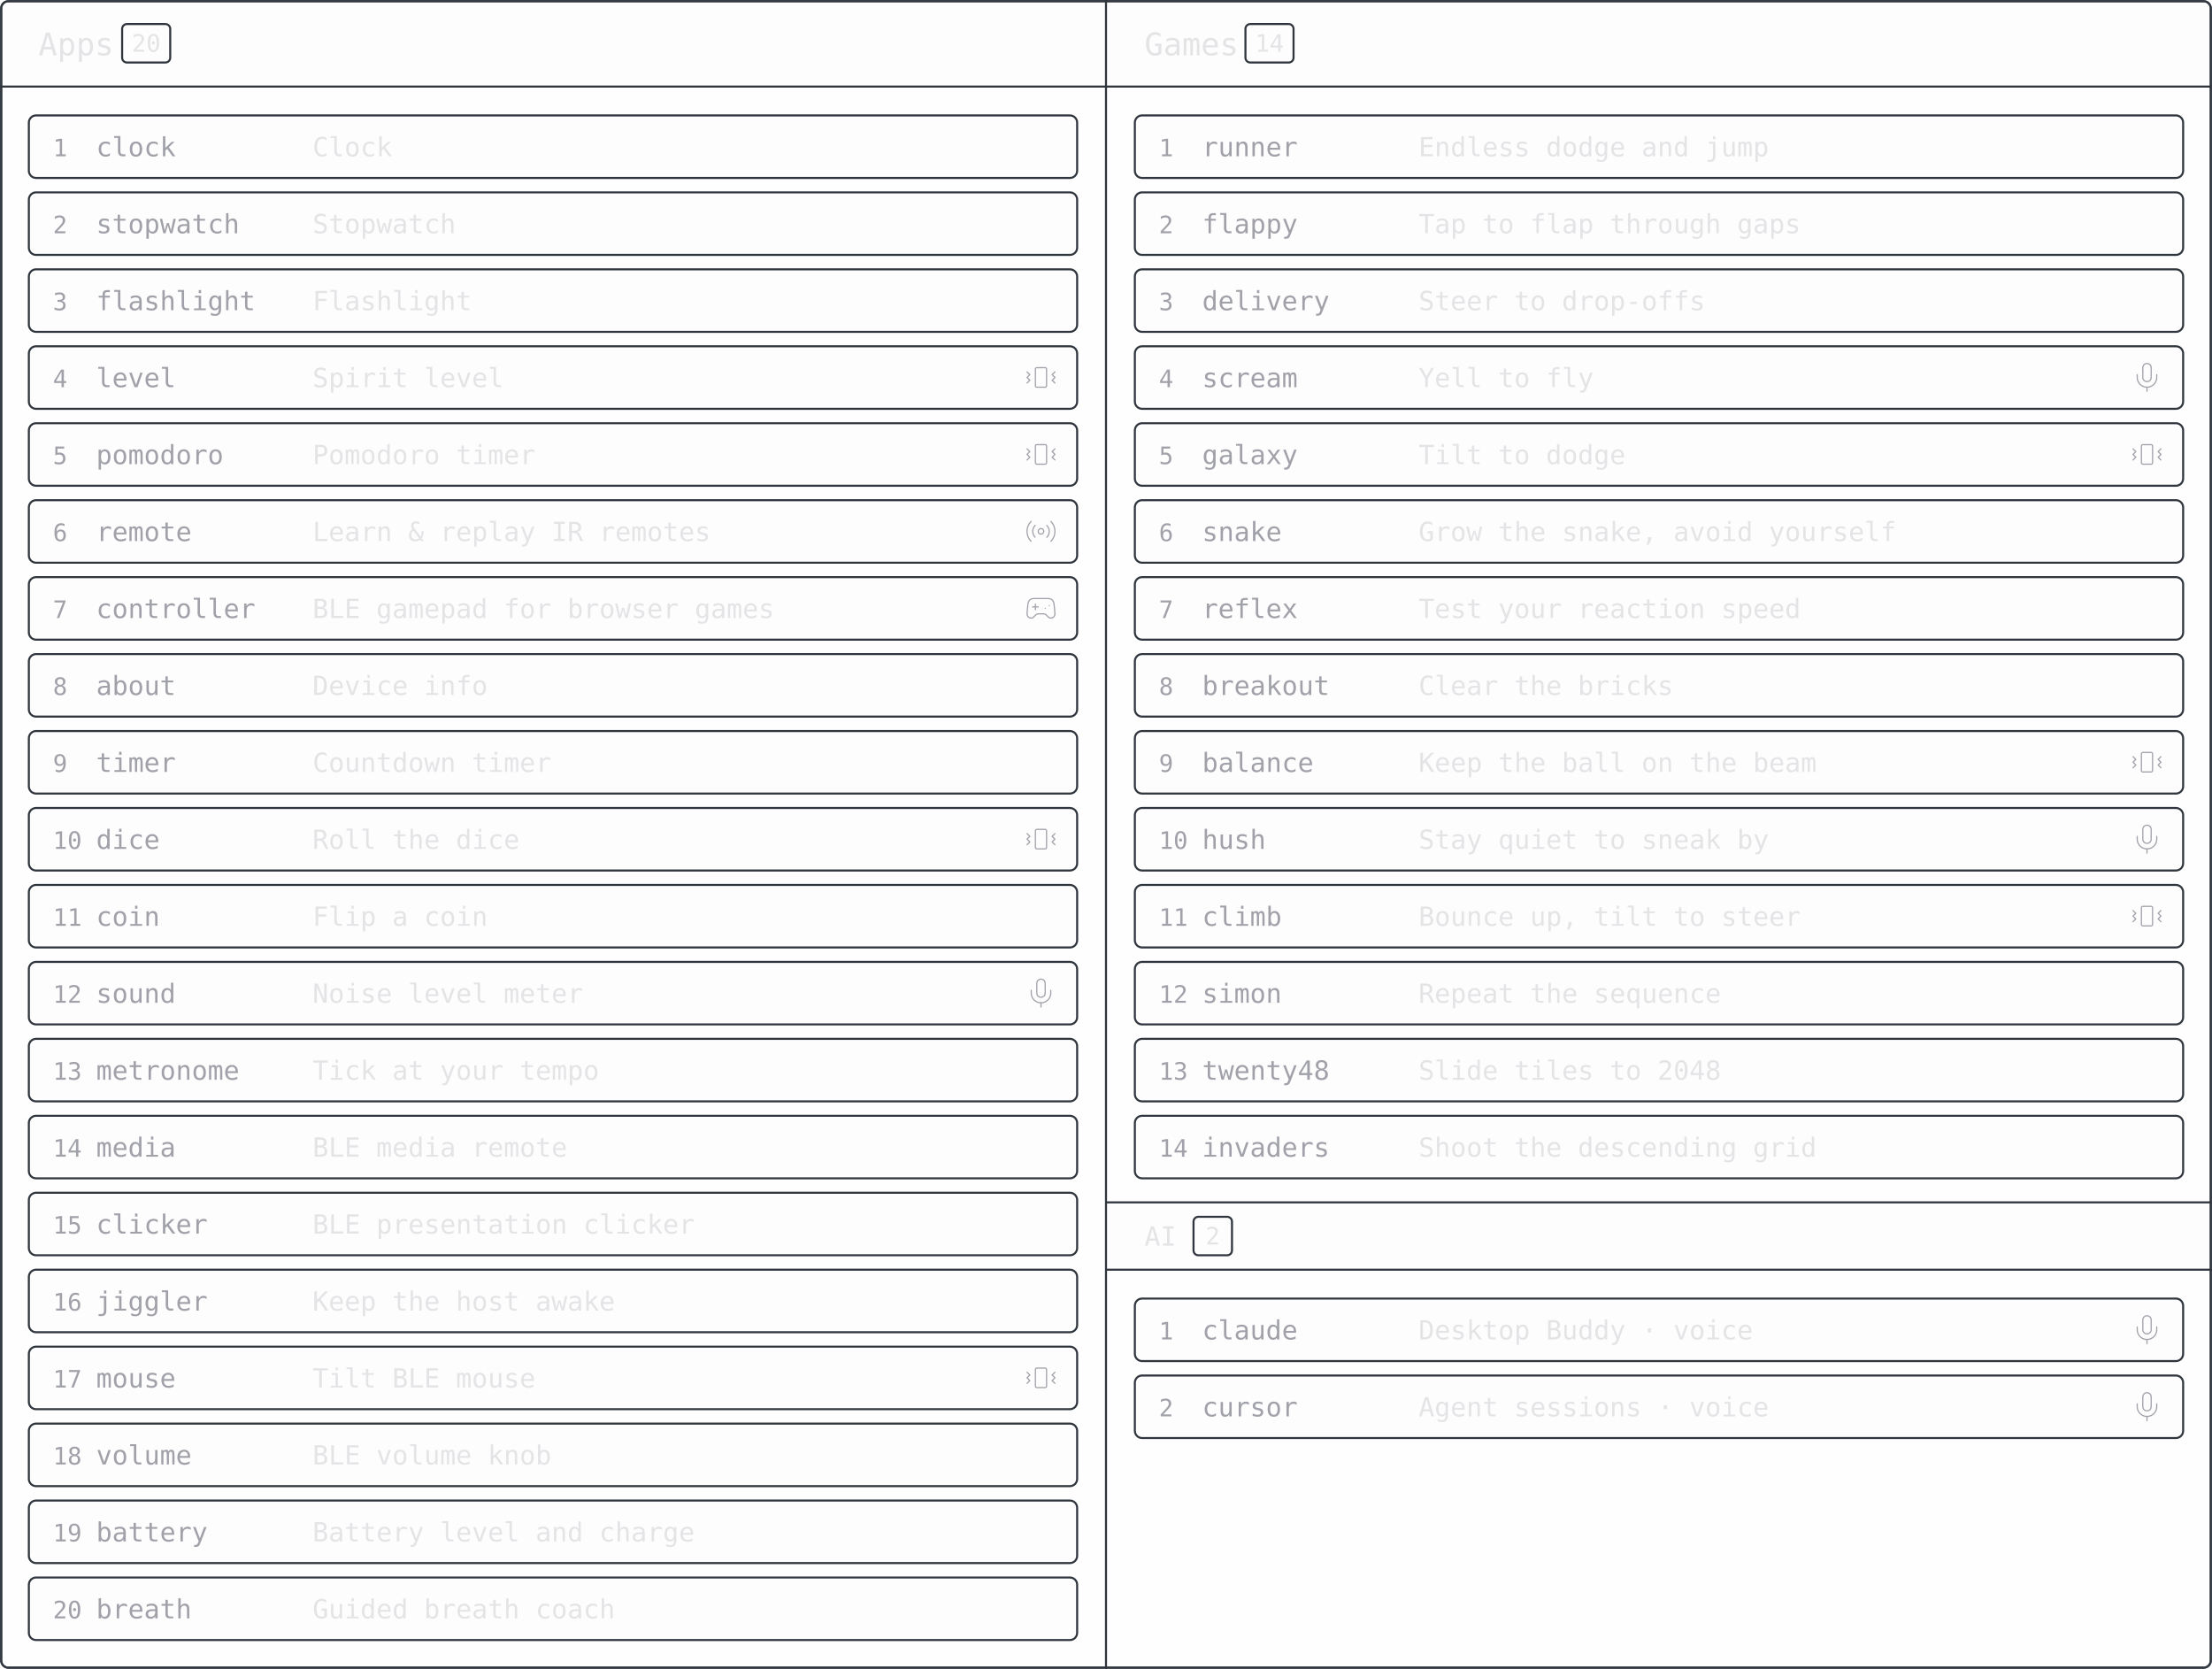
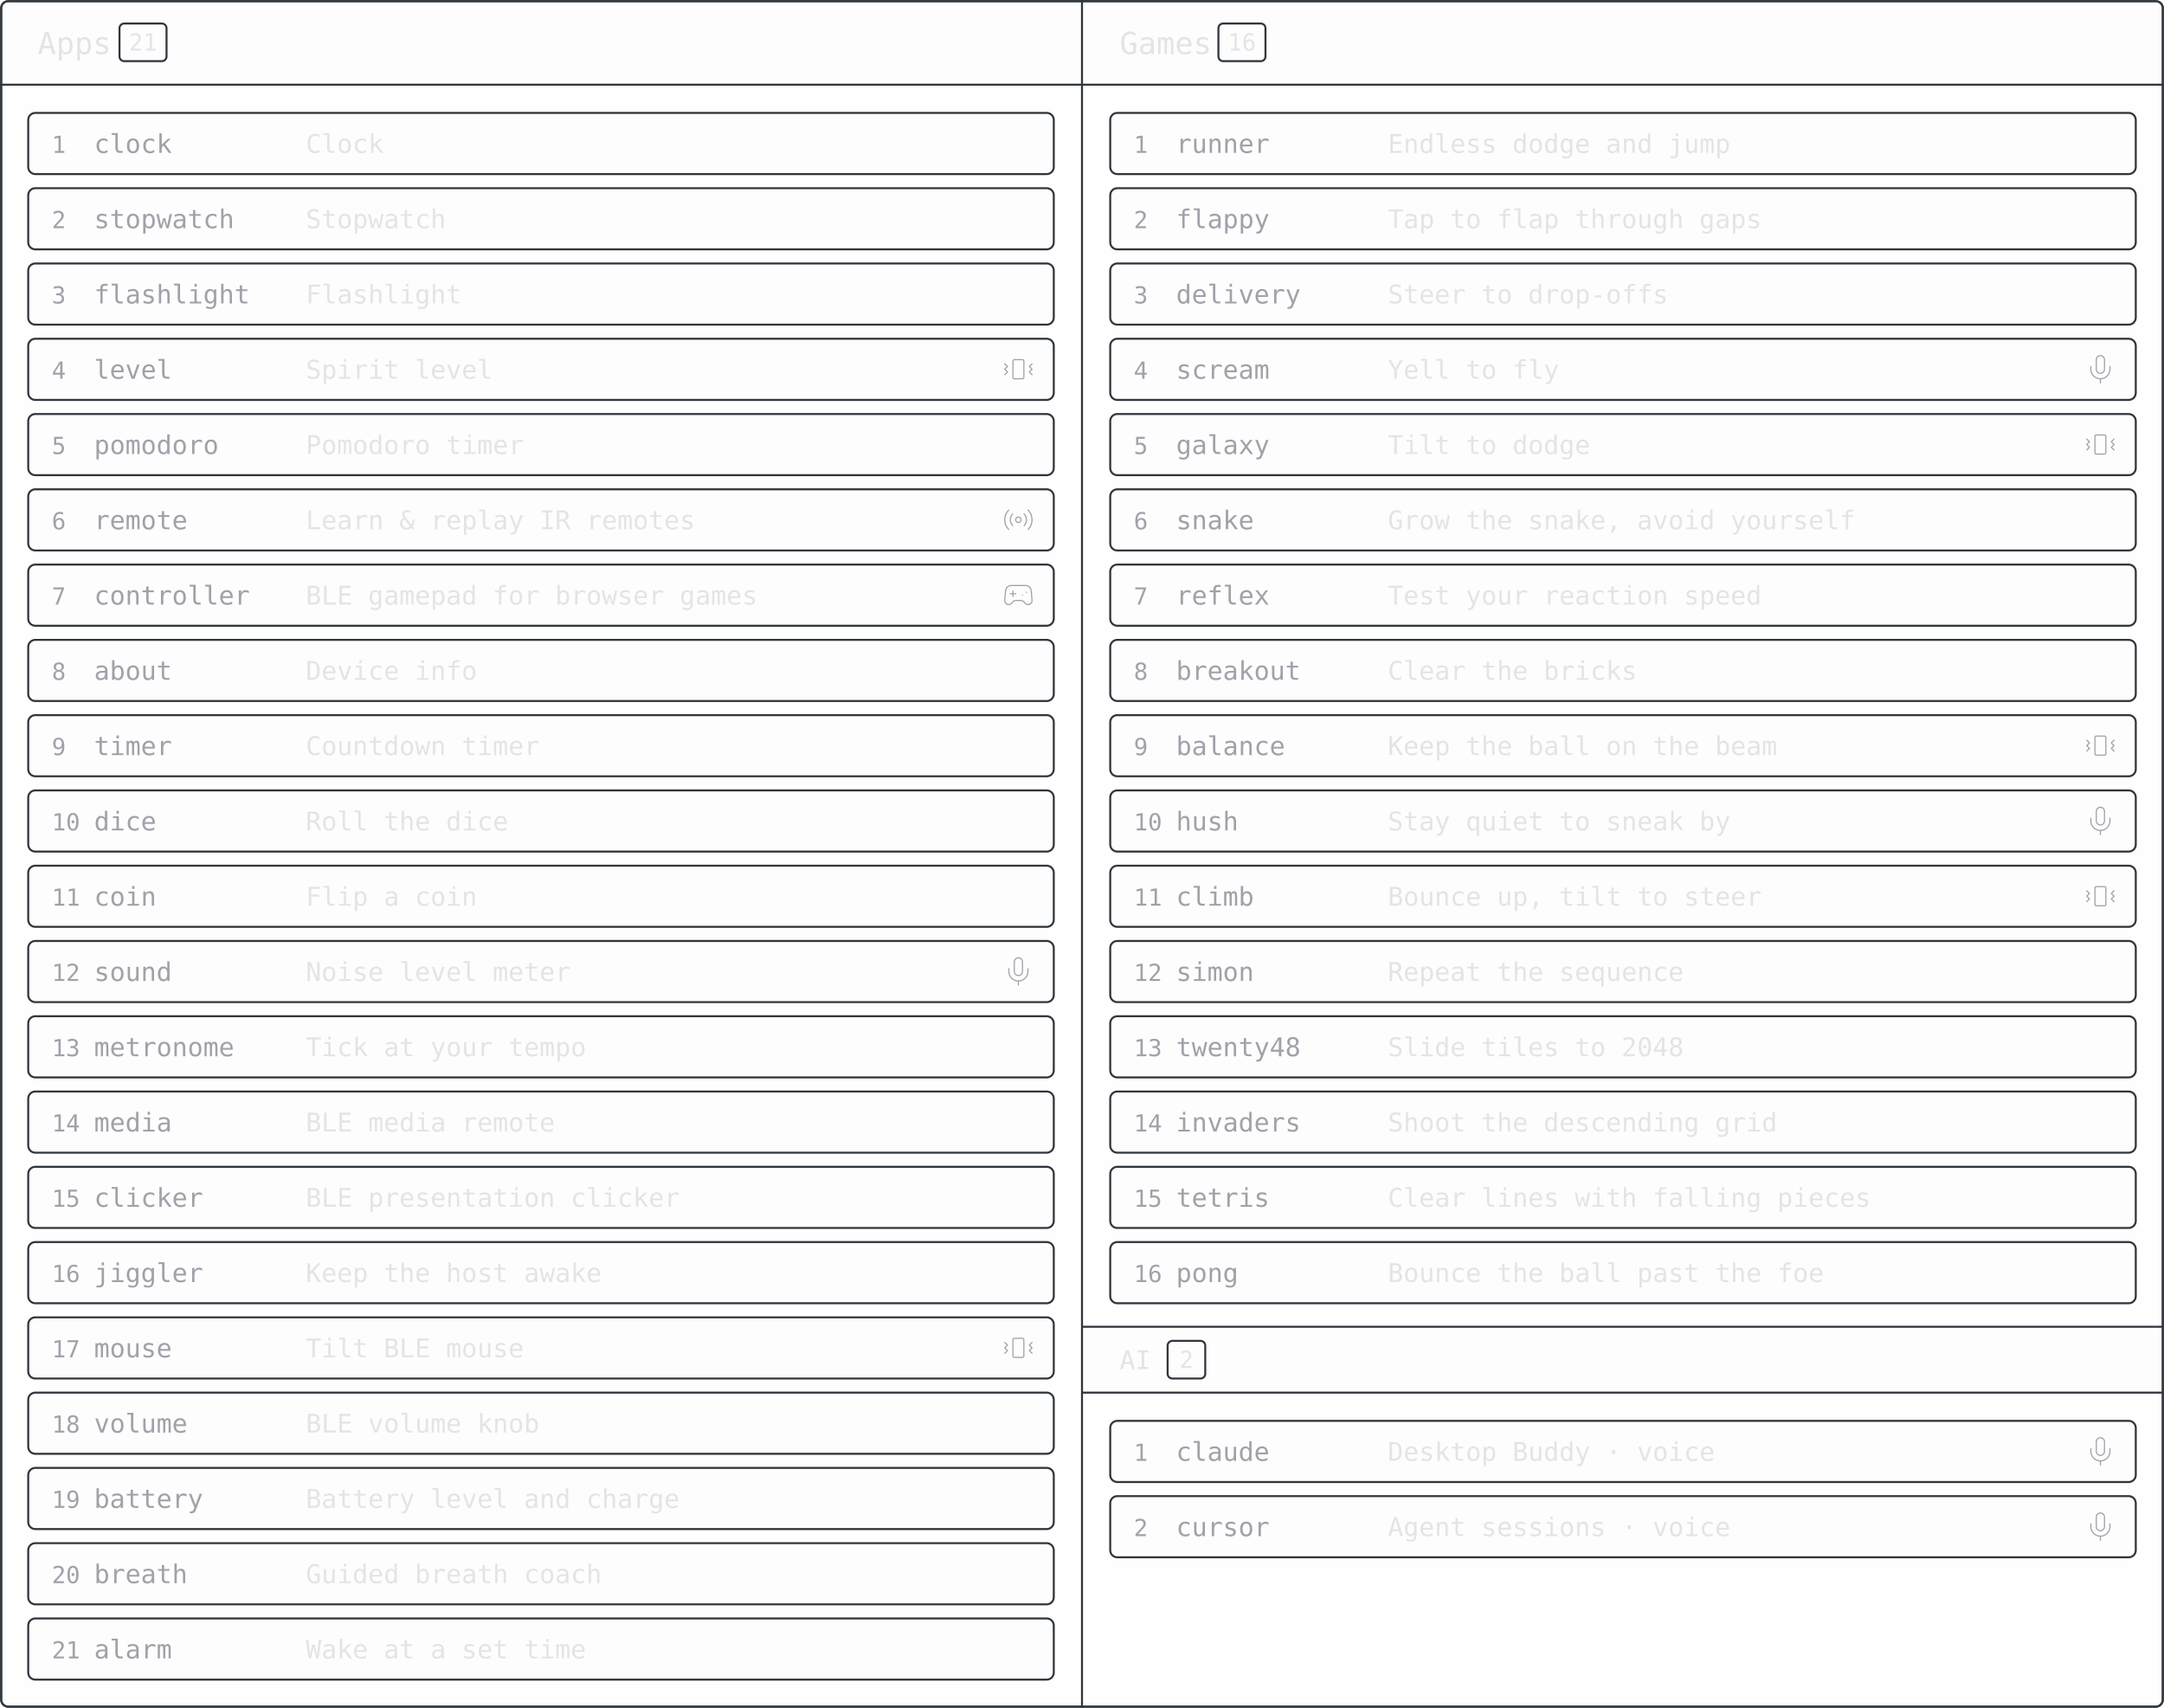
- <svg xmlns="http://www.w3.org/2000/svg" width="920" height="694" viewBox="0 0 920 694" role="img" aria-label="Apps, games, and AI catalog">
+ <svg xmlns="http://www.w3.org/2000/svg" width="920" height="726" viewBox="0 0 920 726" role="img" aria-label="Apps, games, and AI catalog">
  <style>
    text { font-family: ui-monospace, "SF Mono", Menlo, Consolas, monospace; }
    rect, path, line, circle { stroke-width: 0.85; }
    .panel { fill: rgba(228, 228, 231, 0.02); stroke: #30363d; }
    .bar-t { fill: rgba(228, 228, 231, 0.05); stroke: none; }
    .grid { stroke: #30363d; }
    .head { font-size: 13px; font-weight: 500; fill: #e4e4e7; }
    .sub { font-size: 11px; font-weight: 500; fill: #e4e4e7; }
    .badge { fill: none; stroke: #30363d; }
    .badge-t { font-size: 10px; fill: #e4e4e7; }
    .row { fill: rgba(228, 228, 231, 0.03); stroke: #30363d; }
    .idx { font-size: 10px; fill: #a1a1aa; }
    .id { font-size: 11px; fill: #a1a1aa; }
    .lbl { font-size: 11px; fill: #e4e4e7; }
    .ico { fill: none; stroke: #a1a1aa; stroke-width: 1.5; stroke-linecap: round; stroke-linejoin: round; }
  </style>
-   <rect class="panel" x="0.5" y="0.5" width="919" height="693" rx="3" />
+   <rect class="panel" x="0.5" y="0.5" width="919" height="725" rx="3" />
  <path class="bar-t" d="M0,3 A3,3 0 0 1 3,0 H460.0 A3,3 0 0 1 460.0,3 V36 H0 Z" />
  <line class="grid" x1="0" y1="36" x2="460.0" y2="36" />
  <text class="head" x="16" y="23">Apps</text>
  <rect class="badge" x="50.8" y="10.0" width="20" height="16" rx="2" />
-   <text class="badge-t" x="60.8" y="21.5" text-anchor="middle">20</text>
+   <text class="badge-t" x="60.8" y="21.5" text-anchor="middle">21</text>
  <rect class="row" x="12.0" y="48" width="436.0" height="26" rx="3" />
  <text class="idx" x="22.0" y="65">1</text>
  <text class="id" x="40.0" y="65">clock</text>
  <text class="lbl" x="130.0" y="65">Clock</text>
  <rect class="row" x="12.0" y="80" width="436.0" height="26" rx="3" />
  <text class="idx" x="22.0" y="97">2</text>
  <text class="id" x="40.0" y="97">stopwatch</text>
  <text class="lbl" x="130.0" y="97">Stopwatch</text>
  <rect class="row" x="12.0" y="112" width="436.0" height="26" rx="3" />
  <text class="idx" x="22.0" y="129">3</text>
  <text class="id" x="40.0" y="129">flashlight</text>
  <text class="lbl" x="130.0" y="129">Flashlight</text>
  <rect class="row" x="12.0" y="144" width="436.0" height="26" rx="3" />
  <text class="idx" x="22.0" y="161">4</text>
  <text class="id" x="40.0" y="161">level</text>
  <text class="lbl" x="130.0" y="161">Spirit level</text>
  <g class="ico" transform="translate(426.0,150) scale(0.58)">
    <path d="m2 8 2 2-2 2 2 2-2 2" />
    <path d="m22 8-2 2 2 2-2 2 2 2" />
    <rect width="8" height="14" x="8" y="5" rx="1" />
  </g>
  <rect class="row" x="12.0" y="176" width="436.0" height="26" rx="3" />
  <text class="idx" x="22.0" y="193">5</text>
  <text class="id" x="40.0" y="193">pomodoro</text>
  <text class="lbl" x="130.0" y="193">Pomodoro timer</text>
-   <g class="ico" transform="translate(426.0,182) scale(0.58)">
-     <path d="m2 8 2 2-2 2 2 2-2 2" />
-     <path d="m22 8-2 2 2 2-2 2 2 2" />
-     <rect width="8" height="14" x="8" y="5" rx="1" />
-   </g>
  <rect class="row" x="12.0" y="208" width="436.0" height="26" rx="3" />
  <text class="idx" x="22.0" y="225">6</text>
  <text class="id" x="40.0" y="225">remote</text>
  <text class="lbl" x="130.0" y="225">Learn &amp; replay IR remotes</text>
  <g class="ico" transform="translate(426.0,214) scale(0.58)">
    <path d="M4.9 19.1C1 15.2 1 8.8 4.9 4.9" />
    <path d="M7.8 16.2c-2.3-2.3-2.3-6.1 0-8.5" />
    <circle cx="12" cy="12" r="2" />
    <path d="M16.2 7.8c2.3 2.3 2.3 6.1 0 8.5" />
    <path d="M19.1 4.9C23 8.8 23 15.2 19.1 19.1" />
  </g>
  <rect class="row" x="12.0" y="240" width="436.0" height="26" rx="3" />
  <text class="idx" x="22.0" y="257">7</text>
  <text class="id" x="40.0" y="257">controller</text>
  <text class="lbl" x="130.0" y="257">BLE gamepad for browser games</text>
  <g class="ico" transform="translate(426.0,246) scale(0.58)">
    <line x1="6" x2="10" y1="11" y2="11" />
    <line x1="8" x2="8" y1="9" y2="13" />
    <line x1="15" x2="15.01" y1="12" y2="12" />
    <line x1="18" x2="18.01" y1="10" y2="10" />
    <path d="M17.32 5H6.68a4 4 0 0 0-3.978 3.59c-.006.052-.01.101-.017.152C2.604 9.416 2 14.456 2 16a3 3 0 0 0 3 3c1 0 1.5-.5 2-1l1.414-1.414A2 2 0 0 1 9.828 16h4.344a2 2 0 0 1 1.414.586L17 18c.5.5 1 1 2 1a3 3 0 0 0 3-3c0-1.545-.604-6.584-.685-7.258-.007-.05-.011-.1-.017-.151A4 4 0 0 0 17.32 5z" />
  </g>
  <rect class="row" x="12.0" y="272" width="436.0" height="26" rx="3" />
  <text class="idx" x="22.0" y="289">8</text>
  <text class="id" x="40.0" y="289">about</text>
  <text class="lbl" x="130.0" y="289">Device info</text>
  <rect class="row" x="12.0" y="304" width="436.0" height="26" rx="3" />
  <text class="idx" x="22.0" y="321">9</text>
  <text class="id" x="40.0" y="321">timer</text>
  <text class="lbl" x="130.0" y="321">Countdown timer</text>
  <rect class="row" x="12.0" y="336" width="436.0" height="26" rx="3" />
  <text class="idx" x="22.0" y="353">10</text>
  <text class="id" x="40.0" y="353">dice</text>
  <text class="lbl" x="130.0" y="353">Roll the dice</text>
-   <g class="ico" transform="translate(426.0,342) scale(0.58)">
-     <path d="m2 8 2 2-2 2 2 2-2 2" />
-     <path d="m22 8-2 2 2 2-2 2 2 2" />
-     <rect width="8" height="14" x="8" y="5" rx="1" />
-   </g>
  <rect class="row" x="12.0" y="368" width="436.0" height="26" rx="3" />
  <text class="idx" x="22.0" y="385">11</text>
  <text class="id" x="40.0" y="385">coin</text>
  <text class="lbl" x="130.0" y="385">Flip a coin</text>
  <rect class="row" x="12.0" y="400" width="436.0" height="26" rx="3" />
  <text class="idx" x="22.0" y="417">12</text>
  <text class="id" x="40.0" y="417">sound</text>
  <text class="lbl" x="130.0" y="417">Noise level meter</text>
  <g class="ico" transform="translate(426.0,406) scale(0.58)">
    <path d="M12 2a3 3 0 0 0-3 3v7a3 3 0 0 0 6 0V5a3 3 0 0 0-3-3Z" />
    <path d="M19 10v2a7 7 0 0 1-14 0v-2" />
    <line x1="12" x2="12" y1="19" y2="22" />
  </g>
  <rect class="row" x="12.0" y="432" width="436.0" height="26" rx="3" />
  <text class="idx" x="22.0" y="449">13</text>
  <text class="id" x="40.0" y="449">metronome</text>
  <text class="lbl" x="130.0" y="449">Tick at your tempo</text>
  <rect class="row" x="12.0" y="464" width="436.0" height="26" rx="3" />
  <text class="idx" x="22.0" y="481">14</text>
  <text class="id" x="40.0" y="481">media</text>
  <text class="lbl" x="130.0" y="481">BLE media remote</text>
  <rect class="row" x="12.0" y="496" width="436.0" height="26" rx="3" />
  <text class="idx" x="22.0" y="513">15</text>
  <text class="id" x="40.0" y="513">clicker</text>
  <text class="lbl" x="130.0" y="513">BLE presentation clicker</text>
  <rect class="row" x="12.0" y="528" width="436.0" height="26" rx="3" />
  <text class="idx" x="22.0" y="545">16</text>
  <text class="id" x="40.0" y="545">jiggler</text>
  <text class="lbl" x="130.0" y="545">Keep the host awake</text>
  <rect class="row" x="12.0" y="560" width="436.0" height="26" rx="3" />
  <text class="idx" x="22.0" y="577">17</text>
  <text class="id" x="40.0" y="577">mouse</text>
  <text class="lbl" x="130.0" y="577">Tilt BLE mouse</text>
  <g class="ico" transform="translate(426.0,566) scale(0.58)">
    <path d="m2 8 2 2-2 2 2 2-2 2" />
    <path d="m22 8-2 2 2 2-2 2 2 2" />
    <rect width="8" height="14" x="8" y="5" rx="1" />
  </g>
  <rect class="row" x="12.0" y="592" width="436.0" height="26" rx="3" />
  <text class="idx" x="22.0" y="609">18</text>
  <text class="id" x="40.0" y="609">volume</text>
  <text class="lbl" x="130.0" y="609">BLE volume knob</text>
  <rect class="row" x="12.0" y="624" width="436.0" height="26" rx="3" />
  <text class="idx" x="22.0" y="641">19</text>
  <text class="id" x="40.0" y="641">battery</text>
  <text class="lbl" x="130.0" y="641">Battery level and charge</text>
  <rect class="row" x="12.0" y="656" width="436.0" height="26" rx="3" />
  <text class="idx" x="22.0" y="673">20</text>
  <text class="id" x="40.0" y="673">breath</text>
  <text class="lbl" x="130.0" y="673">Guided breath coach</text>
+   <rect class="row" x="12.0" y="688" width="436.0" height="26" rx="3" />
+   <text class="idx" x="22.0" y="705">21</text>
+   <text class="id" x="40.0" y="705">alarm</text>
+   <text class="lbl" x="130.0" y="705">Wake at a set time</text>
  <path class="bar-t" d="M460.0,3 A3,3 0 0 1 463.0,0 H917 A3,3 0 0 1 920,3 V36 H460.0 Z" />
  <line class="grid" x1="460.0" y1="36" x2="920" y2="36" />
  <text class="head" x="476.0" y="23">Games</text>
  <rect class="badge" x="518.0" y="10.0" width="20" height="16" rx="2" />
-   <text class="badge-t" x="528.0" y="21.5" text-anchor="middle">14</text>
+   <text class="badge-t" x="528.0" y="21.5" text-anchor="middle">16</text>
  <rect class="row" x="472.0" y="48" width="436.0" height="26" rx="3" />
  <text class="idx" x="482.0" y="65">1</text>
  <text class="id" x="500.0" y="65">runner</text>
  <text class="lbl" x="590.0" y="65">Endless dodge and jump</text>
  <rect class="row" x="472.0" y="80" width="436.0" height="26" rx="3" />
  <text class="idx" x="482.0" y="97">2</text>
  <text class="id" x="500.0" y="97">flappy</text>
  <text class="lbl" x="590.0" y="97">Tap to flap through gaps</text>
  <rect class="row" x="472.0" y="112" width="436.0" height="26" rx="3" />
  <text class="idx" x="482.0" y="129">3</text>
  <text class="id" x="500.0" y="129">delivery</text>
  <text class="lbl" x="590.0" y="129">Steer to drop-offs</text>
  <rect class="row" x="472.0" y="144" width="436.0" height="26" rx="3" />
  <text class="idx" x="482.0" y="161">4</text>
  <text class="id" x="500.0" y="161">scream</text>
  <text class="lbl" x="590.0" y="161">Yell to fly</text>
  <g class="ico" transform="translate(886.0,150) scale(0.58)">
    <path d="M12 2a3 3 0 0 0-3 3v7a3 3 0 0 0 6 0V5a3 3 0 0 0-3-3Z" />
    <path d="M19 10v2a7 7 0 0 1-14 0v-2" />
    <line x1="12" x2="12" y1="19" y2="22" />
  </g>
  <rect class="row" x="472.0" y="176" width="436.0" height="26" rx="3" />
  <text class="idx" x="482.0" y="193">5</text>
  <text class="id" x="500.0" y="193">galaxy</text>
  <text class="lbl" x="590.0" y="193">Tilt to dodge</text>
  <g class="ico" transform="translate(886.0,182) scale(0.58)">
    <path d="m2 8 2 2-2 2 2 2-2 2" />
    <path d="m22 8-2 2 2 2-2 2 2 2" />
    <rect width="8" height="14" x="8" y="5" rx="1" />
  </g>
  <rect class="row" x="472.0" y="208" width="436.0" height="26" rx="3" />
  <text class="idx" x="482.0" y="225">6</text>
  <text class="id" x="500.0" y="225">snake</text>
  <text class="lbl" x="590.0" y="225">Grow the snake, avoid yourself</text>
  <rect class="row" x="472.0" y="240" width="436.0" height="26" rx="3" />
  <text class="idx" x="482.0" y="257">7</text>
  <text class="id" x="500.0" y="257">reflex</text>
  <text class="lbl" x="590.0" y="257">Test your reaction speed</text>
  <rect class="row" x="472.0" y="272" width="436.0" height="26" rx="3" />
  <text class="idx" x="482.0" y="289">8</text>
  <text class="id" x="500.0" y="289">breakout</text>
  <text class="lbl" x="590.0" y="289">Clear the bricks</text>
  <rect class="row" x="472.0" y="304" width="436.0" height="26" rx="3" />
  <text class="idx" x="482.0" y="321">9</text>
  <text class="id" x="500.0" y="321">balance</text>
  <text class="lbl" x="590.0" y="321">Keep the ball on the beam</text>
  <g class="ico" transform="translate(886.0,310) scale(0.58)">
    <path d="m2 8 2 2-2 2 2 2-2 2" />
    <path d="m22 8-2 2 2 2-2 2 2 2" />
    <rect width="8" height="14" x="8" y="5" rx="1" />
  </g>
  <rect class="row" x="472.0" y="336" width="436.0" height="26" rx="3" />
  <text class="idx" x="482.0" y="353">10</text>
  <text class="id" x="500.0" y="353">hush</text>
  <text class="lbl" x="590.0" y="353">Stay quiet to sneak by</text>
  <g class="ico" transform="translate(886.0,342) scale(0.58)">
    <path d="M12 2a3 3 0 0 0-3 3v7a3 3 0 0 0 6 0V5a3 3 0 0 0-3-3Z" />
    <path d="M19 10v2a7 7 0 0 1-14 0v-2" />
    <line x1="12" x2="12" y1="19" y2="22" />
  </g>
  <rect class="row" x="472.0" y="368" width="436.0" height="26" rx="3" />
  <text class="idx" x="482.0" y="385">11</text>
  <text class="id" x="500.0" y="385">climb</text>
  <text class="lbl" x="590.0" y="385">Bounce up, tilt to steer</text>
  <g class="ico" transform="translate(886.0,374) scale(0.58)">
    <path d="m2 8 2 2-2 2 2 2-2 2" />
    <path d="m22 8-2 2 2 2-2 2 2 2" />
    <rect width="8" height="14" x="8" y="5" rx="1" />
  </g>
  <rect class="row" x="472.0" y="400" width="436.0" height="26" rx="3" />
  <text class="idx" x="482.0" y="417">12</text>
  <text class="id" x="500.0" y="417">simon</text>
  <text class="lbl" x="590.0" y="417">Repeat the sequence</text>
  <rect class="row" x="472.0" y="432" width="436.0" height="26" rx="3" />
  <text class="idx" x="482.0" y="449">13</text>
  <text class="id" x="500.0" y="449">twenty48</text>
  <text class="lbl" x="590.0" y="449">Slide tiles to 2048</text>
  <rect class="row" x="472.0" y="464" width="436.0" height="26" rx="3" />
  <text class="idx" x="482.0" y="481">14</text>
  <text class="id" x="500.0" y="481">invaders</text>
  <text class="lbl" x="590.0" y="481">Shoot the descending grid</text>
-   <rect class="bar-t" x="460.0" y="500" width="460.0" height="28" />
-   <line class="grid" x1="460.0" y1="500" x2="920" y2="500" />
-   <line class="grid" x1="460.0" y1="528" x2="920" y2="528" />
-   <text class="sub" x="476.0" y="518">AI</text>
-   <rect class="badge" x="496.4" y="506" width="16" height="16" rx="2" />
-   <text class="badge-t" x="504.4" y="517.5" text-anchor="middle">2</text>
-   <rect class="row" x="472.0" y="540" width="436.0" height="26" rx="3" />
-   <text class="idx" x="482.0" y="557">1</text>
-   <text class="id" x="500.0" y="557">claude</text>
-   <text class="lbl" x="590.0" y="557">Desktop Buddy · voice</text>
-   <g class="ico" transform="translate(886.0,546) scale(0.58)">
-     <path d="M12 2a3 3 0 0 0-3 3v7a3 3 0 0 0 6 0V5a3 3 0 0 0-3-3Z" />
-     <path d="M19 10v2a7 7 0 0 1-14 0v-2" />
-     <line x1="12" x2="12" y1="19" y2="22" />
-   </g>
-   <rect class="row" x="472.0" y="572" width="436.0" height="26" rx="3" />
-   <text class="idx" x="482.0" y="589">2</text>
-   <text class="id" x="500.0" y="589">cursor</text>
-   <text class="lbl" x="590.0" y="589">Agent sessions · voice</text>
-   <g class="ico" transform="translate(886.0,578) scale(0.58)">
-     <path d="M12 2a3 3 0 0 0-3 3v7a3 3 0 0 0 6 0V5a3 3 0 0 0-3-3Z" />
-     <path d="M19 10v2a7 7 0 0 1-14 0v-2" />
-     <line x1="12" x2="12" y1="19" y2="22" />
-   </g>
-   <line class="grid" x1="460.0" y1="0" x2="460.0" y2="694" />
-   <rect class="panel" x="0.5" y="0.5" width="919" height="693" rx="3" style="fill:none" />
+   <rect class="row" x="472.0" y="496" width="436.0" height="26" rx="3" />
+   <text class="idx" x="482.0" y="513">15</text>
+   <text class="id" x="500.0" y="513">tetris</text>
+   <text class="lbl" x="590.0" y="513">Clear lines with falling pieces</text>
+   <rect class="row" x="472.0" y="528" width="436.0" height="26" rx="3" />
+   <text class="idx" x="482.0" y="545">16</text>
+   <text class="id" x="500.0" y="545">pong</text>
+   <text class="lbl" x="590.0" y="545">Bounce the ball past the foe</text>
+   <rect class="bar-t" x="460.0" y="564" width="460.0" height="28" />
+   <line class="grid" x1="460.0" y1="564" x2="920" y2="564" />
+   <line class="grid" x1="460.0" y1="592" x2="920" y2="592" />
+   <text class="sub" x="476.0" y="582">AI</text>
+   <rect class="badge" x="496.4" y="570.0" width="16" height="16" rx="2" />
+   <text class="badge-t" x="504.4" y="581.5" text-anchor="middle">2</text>
+   <rect class="row" x="472.0" y="604" width="436.0" height="26" rx="3" />
+   <text class="idx" x="482.0" y="621">1</text>
+   <text class="id" x="500.0" y="621">claude</text>
+   <text class="lbl" x="590.0" y="621">Desktop Buddy · voice</text>
+   <g class="ico" transform="translate(886.0,610) scale(0.58)">
+     <path d="M12 2a3 3 0 0 0-3 3v7a3 3 0 0 0 6 0V5a3 3 0 0 0-3-3Z" />
+     <path d="M19 10v2a7 7 0 0 1-14 0v-2" />
+     <line x1="12" x2="12" y1="19" y2="22" />
+   </g>
+   <rect class="row" x="472.0" y="636" width="436.0" height="26" rx="3" />
+   <text class="idx" x="482.0" y="653">2</text>
+   <text class="id" x="500.0" y="653">cursor</text>
+   <text class="lbl" x="590.0" y="653">Agent sessions · voice</text>
+   <g class="ico" transform="translate(886.0,642) scale(0.58)">
+     <path d="M12 2a3 3 0 0 0-3 3v7a3 3 0 0 0 6 0V5a3 3 0 0 0-3-3Z" />
+     <path d="M19 10v2a7 7 0 0 1-14 0v-2" />
+     <line x1="12" x2="12" y1="19" y2="22" />
+   </g>
+   <line class="grid" x1="460.0" y1="0" x2="460.0" y2="726" />
+   <rect class="panel" x="0.5" y="0.5" width="919" height="725" rx="3" style="fill:none" />
</svg>
